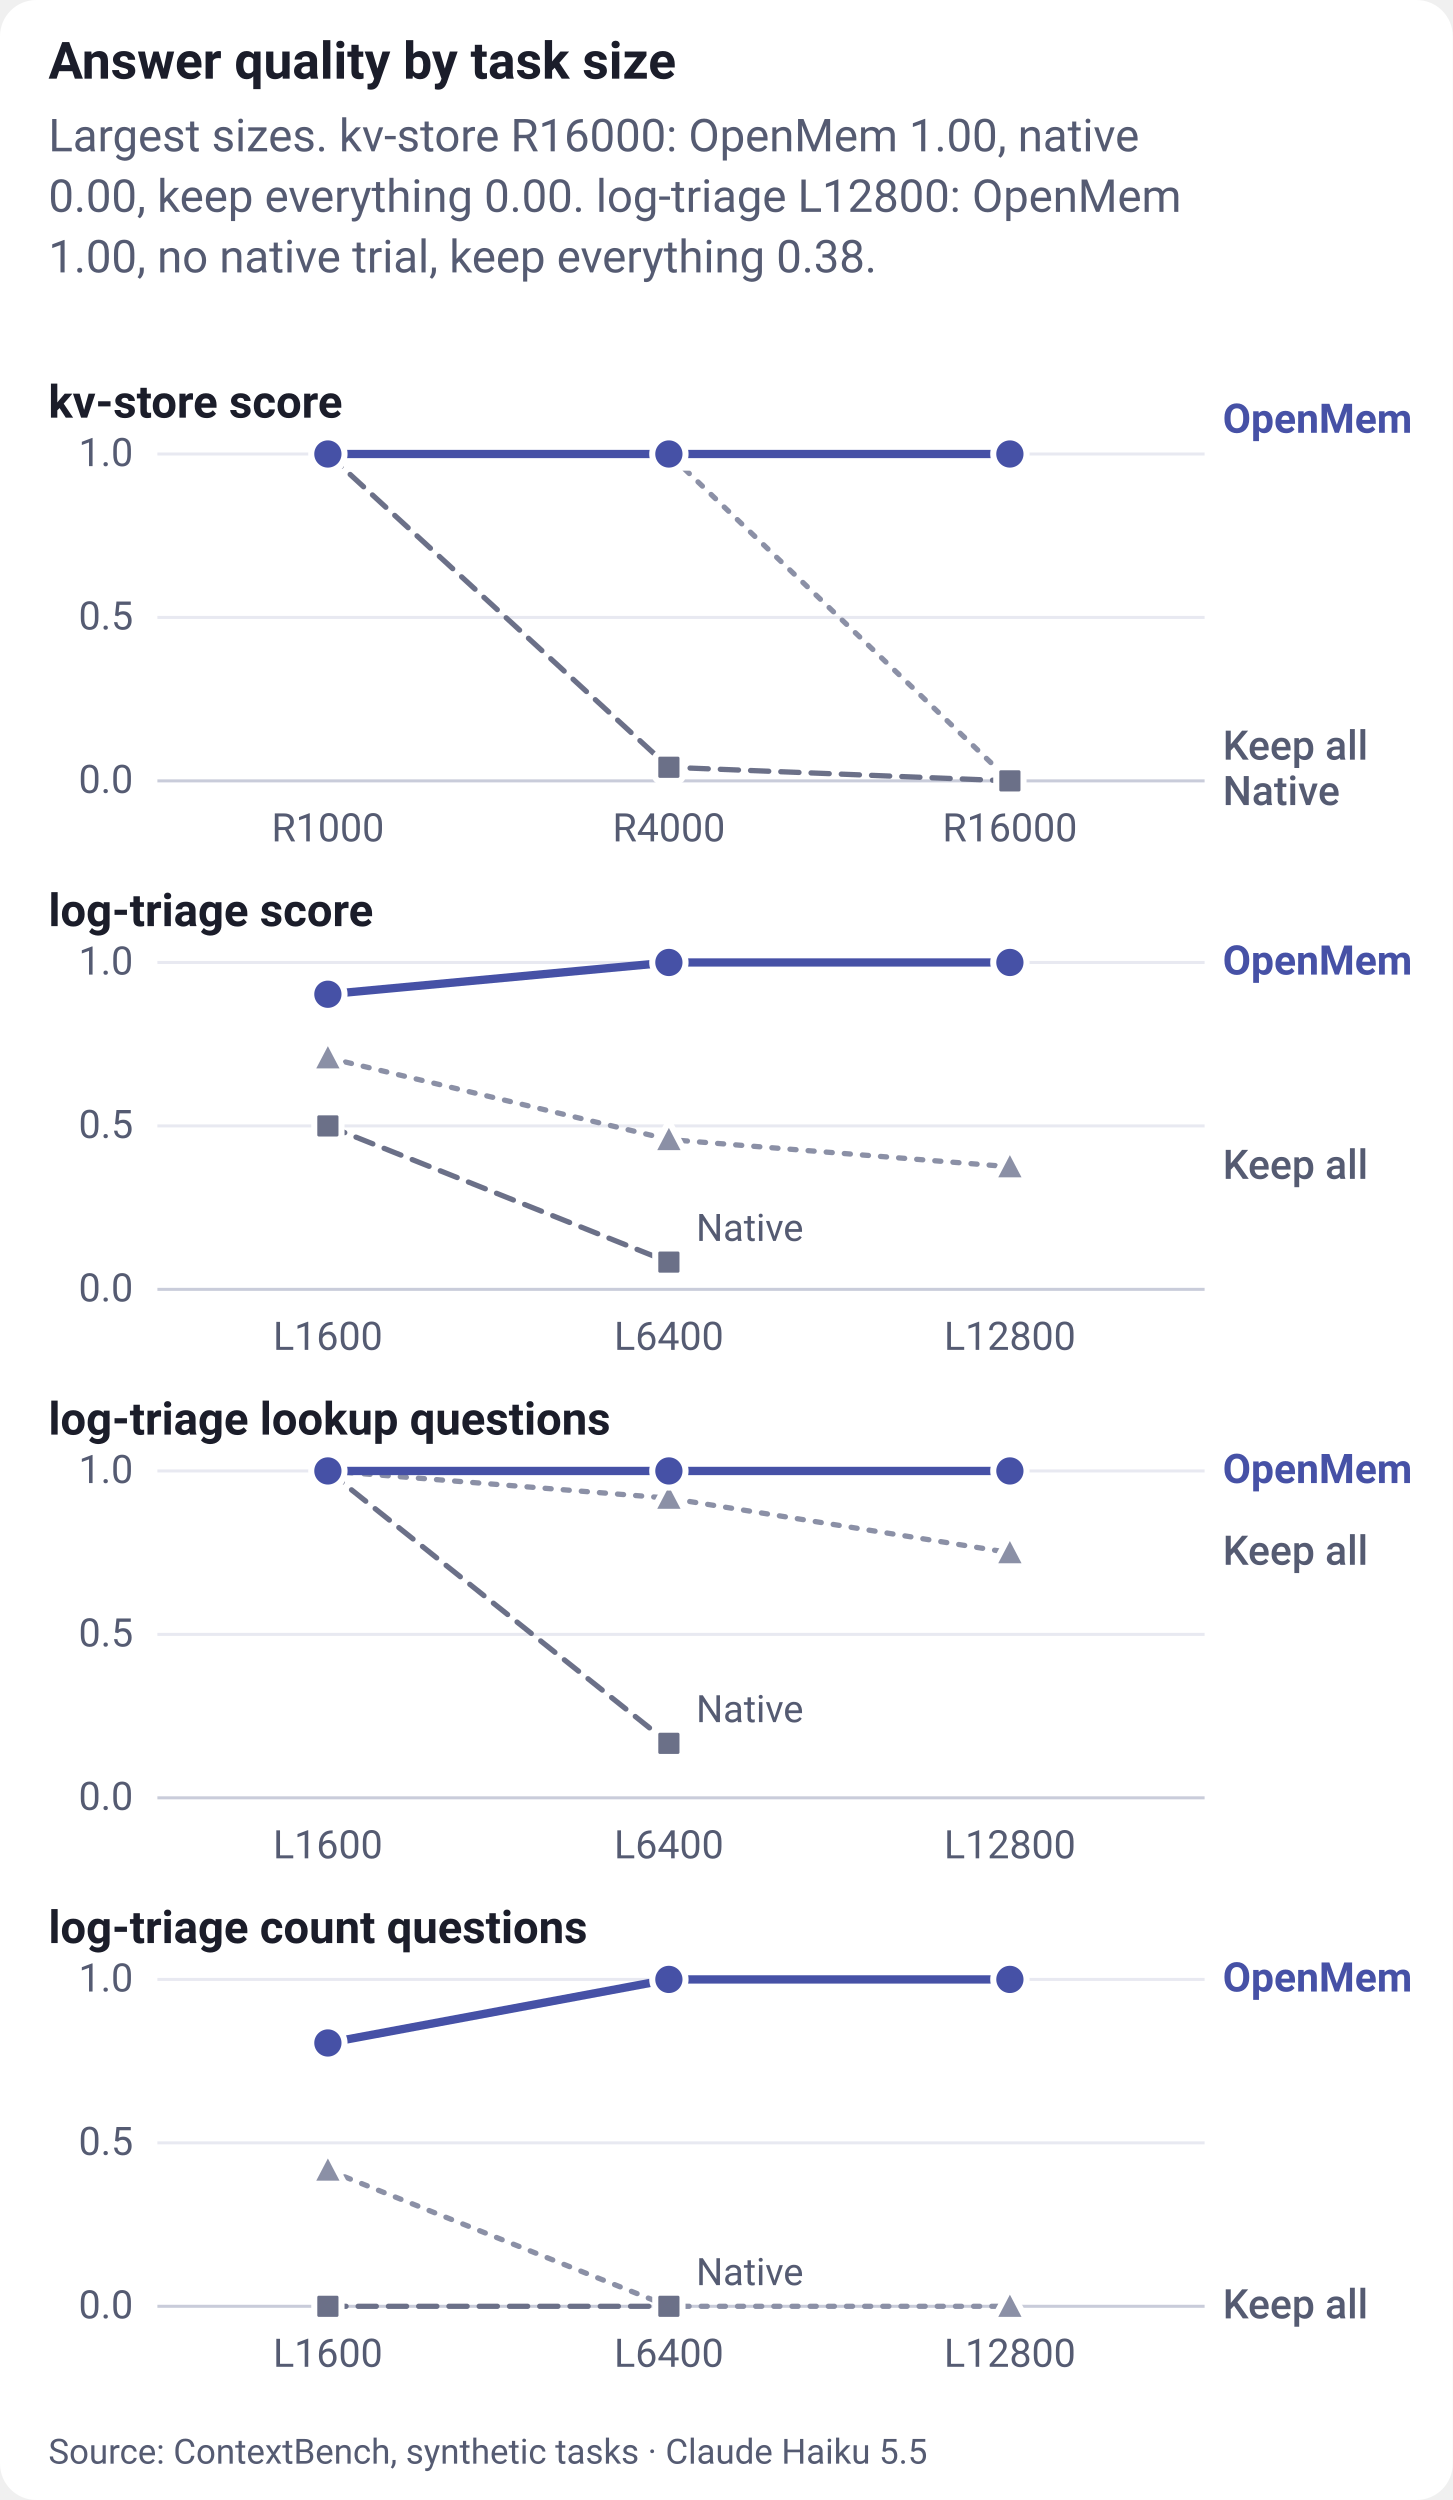
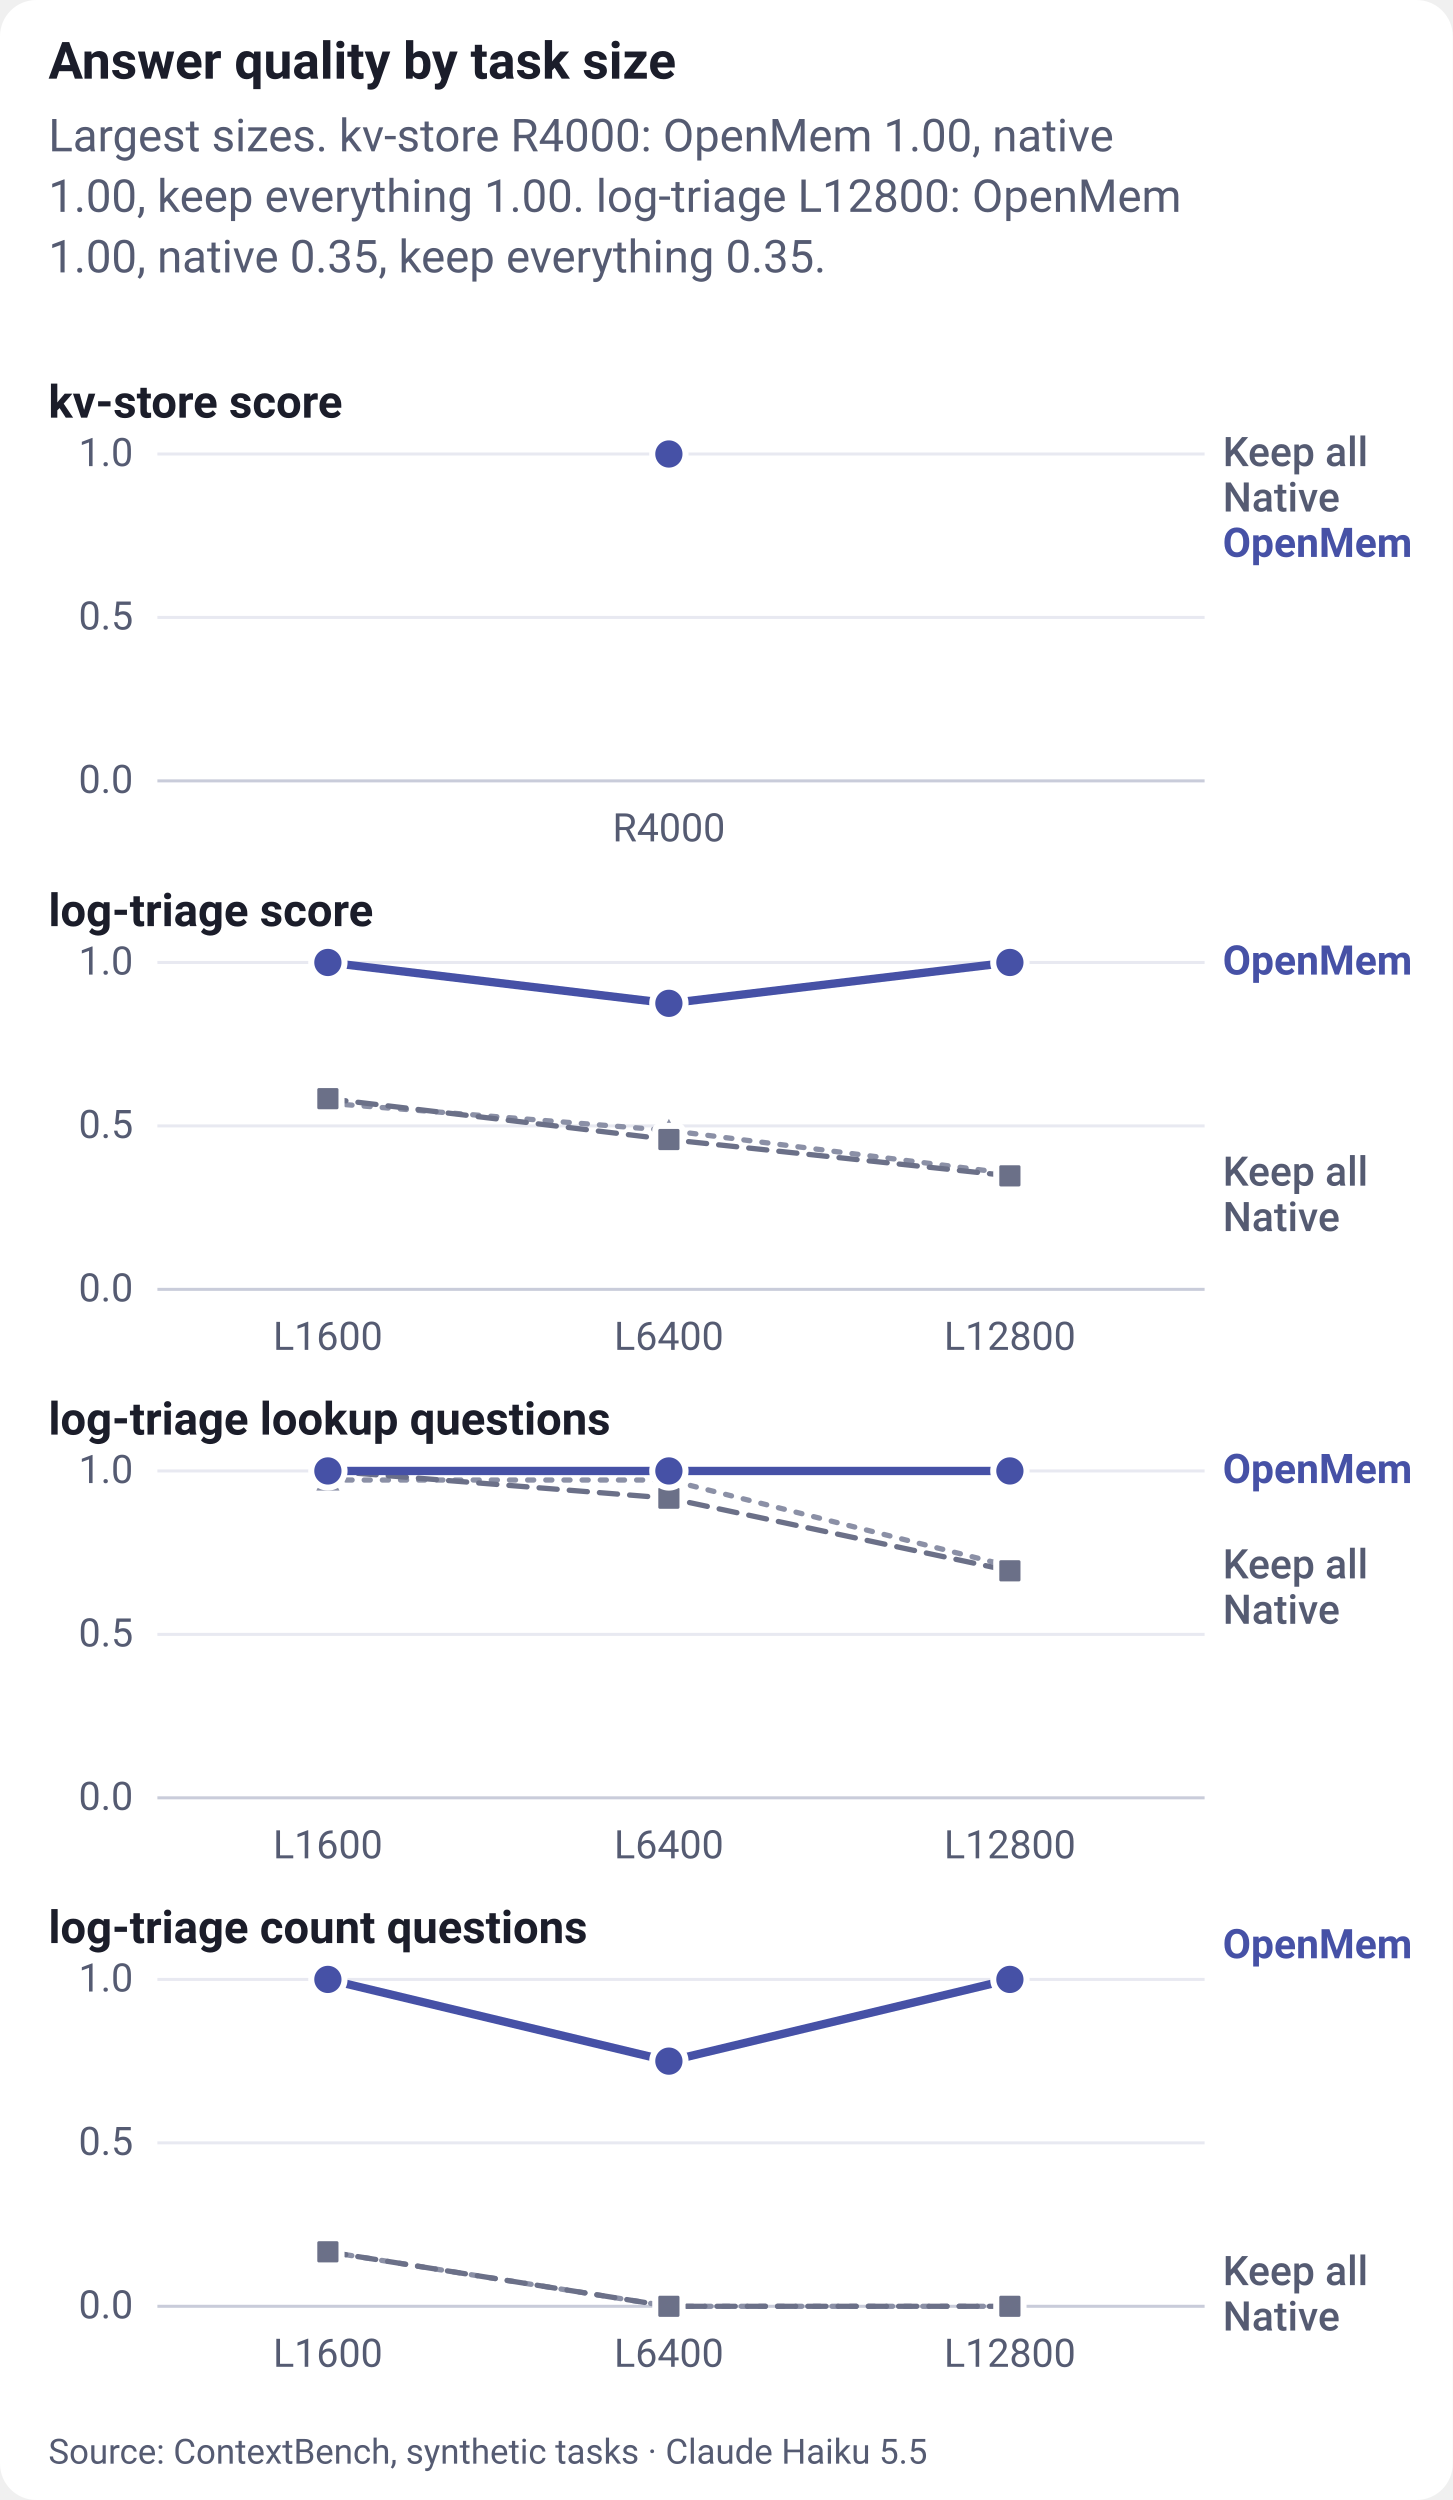
<svg xmlns="http://www.w3.org/2000/svg" viewBox="0 0 480 826" width="480" height="826" role="img" aria-label="Answer quality by task size" font-family="'DM Sans', system-ui, -apple-system, 'Segoe UI', Roboto, sans-serif">
  <rect width="480" height="826" rx="12" fill="#ffffff" />
  <text x="16" y="26" font-size="17" font-weight="700" fill="#1b1d2a">Answer quality by task size</text>
-   <text x="16" y="50" font-size="15" fill="#555b72">Largest sizes. kv-store R16000: OpenMem 1.00, native</text>
-   <text x="16" y="70" font-size="15" fill="#555b72">0.00, keep everything 0.00. log-triage L12800: OpenMem</text>
-   <text x="16" y="90" font-size="15" fill="#555b72">1.00, no native trial, keep everything 0.38.</text>
+   <text x="16" y="50" font-size="15" fill="#555b72">Largest sizes. kv-store R4000: OpenMem 1.00, native</text>
+   <text x="16" y="70" font-size="15" fill="#555b72">1.00, keep everything 1.00. log-triage L12800: OpenMem</text>
+   <text x="16" y="90" font-size="15" fill="#555b72">1.00, native 0.35, keep everything 0.35.</text>
  <text x="16" y="138" font-size="15" font-weight="700" fill="#1b1d2a">kv-store score</text>
  <line x1="52" x2="398" y1="258" y2="258" stroke="#c9ccda" stroke-width="1" />
  <text x="44" y="262" font-size="13" text-anchor="end" fill="#555b72">0.0</text>
  <line x1="52" x2="398" y1="204" y2="204" stroke="#e8e9f1" stroke-width="1" />
  <text x="44" y="208" font-size="13" text-anchor="end" fill="#555b72">0.5</text>
  <line x1="52" x2="398" y1="150" y2="150" stroke="#e8e9f1" stroke-width="1" />
  <text x="44" y="154" font-size="13" text-anchor="end" fill="#555b72">1.0</text>
-   <text x="108.333" y="278" font-size="13" text-anchor="middle" fill="#555b72">R1000</text>
  <text x="221" y="278" font-size="13" text-anchor="middle" fill="#555b72">R4000</text>
-   <text x="333.667" y="278" font-size="13" text-anchor="middle" fill="#555b72">R16000</text>
-   <polyline points="108.333,150 221,150 333.667,258" fill="none" stroke="#8b90a6" stroke-width="1.75" stroke-dasharray="2 4" stroke-linecap="round" stroke-linejoin="round" />
-   <path d="M108.333 144 L113.833 154.5 L102.833 154.5 Z" fill="#8b90a6" stroke="#ffffff" stroke-width="2" />
  <path d="M221 144 L226.5 154.5 L215.5 154.5 Z" fill="#8b90a6" stroke="#ffffff" stroke-width="2" />
-   <path d="M333.667 252 L339.167 262.5 L328.167 262.5 Z" fill="#8b90a6" stroke="#ffffff" stroke-width="2" />
-   <polyline points="108.333,150 221,253.5 333.667,258" fill="none" stroke="#6b7088" stroke-width="1.75" stroke-dasharray="6 4" stroke-linecap="round" stroke-linejoin="round" />
-   <rect x="103.833" y="145.5" width="9" height="9" rx="1.5" fill="#6b7088" stroke="#ffffff" stroke-width="2" />
-   <rect x="216.5" y="249" width="9" height="9" rx="1.5" fill="#6b7088" stroke="#ffffff" stroke-width="2" />
-   <rect x="329.167" y="253.5" width="9" height="9" rx="1.5" fill="#6b7088" stroke="#ffffff" stroke-width="2" />
-   <polyline points="108.333,150 221,150 333.667,150" fill="none" stroke="#4651a6" stroke-width="2.75" stroke-linecap="round" stroke-linejoin="round" />
-   <circle cx="108.333" cy="150" r="5.5" fill="#4651a6" stroke="#ffffff" stroke-width="2" />
+   <rect x="216.5" y="145.5" width="9" height="9" rx="1.5" fill="#6b7088" stroke="#ffffff" stroke-width="2" />
  <circle cx="221" cy="150" r="5.5" fill="#4651a6" stroke="#ffffff" stroke-width="2" />
-   <circle cx="333.667" cy="150" r="5.5" fill="#4651a6" stroke="#ffffff" stroke-width="2" />
-   <text x="404" y="143" font-size="13.5" font-weight="700" fill="#4651a6">OpenMem</text>
-   <text x="404" y="251" font-size="13.5" font-weight="500" fill="#555b72">Keep all</text>
-   <text x="404" y="266" font-size="13.5" font-weight="500" fill="#555b72">Native</text>
+   <text x="404" y="154" font-size="13.5" font-weight="500" fill="#555b72">Keep all</text>
+   <text x="404" y="169" font-size="13.5" font-weight="500" fill="#555b72">Native</text>
+   <text x="404" y="184" font-size="13.5" font-weight="700" fill="#4651a6">OpenMem</text>
  <text x="16" y="306" font-size="15" font-weight="700" fill="#1b1d2a">log-triage score</text>
  <line x1="52" x2="398" y1="426" y2="426" stroke="#c9ccda" stroke-width="1" />
  <text x="44" y="430" font-size="13" text-anchor="end" fill="#555b72">0.0</text>
  <line x1="52" x2="398" y1="372" y2="372" stroke="#e8e9f1" stroke-width="1" />
  <text x="44" y="376" font-size="13" text-anchor="end" fill="#555b72">0.5</text>
  <line x1="52" x2="398" y1="318" y2="318" stroke="#e8e9f1" stroke-width="1" />
  <text x="44" y="322" font-size="13" text-anchor="end" fill="#555b72">1.0</text>
  <text x="108.333" y="446" font-size="13" text-anchor="middle" fill="#555b72">L1600</text>
  <text x="221" y="446" font-size="13" text-anchor="middle" fill="#555b72">L6400</text>
  <text x="333.667" y="446" font-size="13" text-anchor="middle" fill="#555b72">L12800</text>
-   <polyline points="108.333,349.5 221,376.5 333.667,385.5" fill="none" stroke="#8b90a6" stroke-width="1.75" stroke-dasharray="2 4" stroke-linecap="round" stroke-linejoin="round" />
-   <path d="M108.333 343.5 L113.833 354 L102.833 354 Z" fill="#8b90a6" stroke="#ffffff" stroke-width="2" />
-   <path d="M221 370.5 L226.5 381 L215.5 381 Z" fill="#8b90a6" stroke="#ffffff" stroke-width="2" />
-   <path d="M333.667 379.5 L339.167 390 L328.167 390 Z" fill="#8b90a6" stroke="#ffffff" stroke-width="2" />
-   <polyline points="108.333,372 221,417" fill="none" stroke="#6b7088" stroke-width="1.75" stroke-dasharray="6 4" stroke-linecap="round" stroke-linejoin="round" />
-   <rect x="103.833" y="367.5" width="9" height="9" rx="1.5" fill="#6b7088" stroke="#ffffff" stroke-width="2" />
-   <rect x="216.5" y="412.5" width="9" height="9" rx="1.5" fill="#6b7088" stroke="#ffffff" stroke-width="2" />
-   <polyline points="108.333,328.5 221,318 333.667,318" fill="none" stroke="#4651a6" stroke-width="2.75" stroke-linecap="round" stroke-linejoin="round" />
-   <circle cx="108.333" cy="328.5" r="5.5" fill="#4651a6" stroke="#ffffff" stroke-width="2" />
-   <circle cx="221" cy="318" r="5.5" fill="#4651a6" stroke="#ffffff" stroke-width="2" />
+   <polyline points="108.333,364.5 221,373.5 333.667,387.75" fill="none" stroke="#8b90a6" stroke-width="1.75" stroke-dasharray="2 4" stroke-linecap="round" stroke-linejoin="round" />
+   <path d="M108.333 358.5 L113.833 369 L102.833 369 Z" fill="#8b90a6" stroke="#ffffff" stroke-width="2" />
+   <path d="M221 367.5 L226.5 378 L215.5 378 Z" fill="#8b90a6" stroke="#ffffff" stroke-width="2" />
+   <path d="M333.667 381.75 L339.167 392.25 L328.167 392.25 Z" fill="#8b90a6" stroke="#ffffff" stroke-width="2" />
+   <polyline points="108.333,363 221,376.5 333.667,388.5" fill="none" stroke="#6b7088" stroke-width="1.75" stroke-dasharray="6 4" stroke-linecap="round" stroke-linejoin="round" />
+   <rect x="103.833" y="358.5" width="9" height="9" rx="1.5" fill="#6b7088" stroke="#ffffff" stroke-width="2" />
+   <rect x="216.5" y="372" width="9" height="9" rx="1.5" fill="#6b7088" stroke="#ffffff" stroke-width="2" />
+   <rect x="329.167" y="384" width="9" height="9" rx="1.5" fill="#6b7088" stroke="#ffffff" stroke-width="2" />
+   <polyline points="108.333,318 221,331.5 333.667,318" fill="none" stroke="#4651a6" stroke-width="2.75" stroke-linecap="round" stroke-linejoin="round" />
+   <circle cx="108.333" cy="318" r="5.5" fill="#4651a6" stroke="#ffffff" stroke-width="2" />
+   <circle cx="221" cy="331.5" r="5.5" fill="#4651a6" stroke="#ffffff" stroke-width="2" />
  <circle cx="333.667" cy="318" r="5.5" fill="#4651a6" stroke="#ffffff" stroke-width="2" />
  <text x="404" y="322" font-size="13.5" font-weight="700" fill="#4651a6">OpenMem</text>
-   <text x="404" y="389.5" font-size="13.5" font-weight="500" fill="#555b72">Keep all</text>
-   <text x="230" y="410" font-size="12.5" fill="#555b72" stroke="#ffffff" stroke-width="3" paint-order="stroke">Native</text>
+   <text x="404" y="391.75" font-size="13.5" font-weight="500" fill="#555b72">Keep all</text>
+   <text x="404" y="406.75" font-size="13.5" font-weight="500" fill="#555b72">Native</text>
  <text x="16" y="474" font-size="15" font-weight="700" fill="#1b1d2a">log-triage lookup questions</text>
  <line x1="52" x2="398" y1="594" y2="594" stroke="#c9ccda" stroke-width="1" />
  <text x="44" y="598" font-size="13" text-anchor="end" fill="#555b72">0.0</text>
  <line x1="52" x2="398" y1="540" y2="540" stroke="#e8e9f1" stroke-width="1" />
  <text x="44" y="544" font-size="13" text-anchor="end" fill="#555b72">0.5</text>
  <line x1="52" x2="398" y1="486" y2="486" stroke="#e8e9f1" stroke-width="1" />
  <text x="44" y="490" font-size="13" text-anchor="end" fill="#555b72">1.0</text>
  <text x="108.333" y="614" font-size="13" text-anchor="middle" fill="#555b72">L1600</text>
  <text x="221" y="614" font-size="13" text-anchor="middle" fill="#555b72">L6400</text>
  <text x="333.667" y="614" font-size="13" text-anchor="middle" fill="#555b72">L12800</text>
-   <polyline points="108.333,486 221,495 333.667,513" fill="none" stroke="#8b90a6" stroke-width="1.75" stroke-dasharray="2 4" stroke-linecap="round" stroke-linejoin="round" />
-   <path d="M108.333 480 L113.833 490.5 L102.833 490.5 Z" fill="#8b90a6" stroke="#ffffff" stroke-width="2" />
-   <path d="M221 489 L226.5 499.5 L215.5 499.5 Z" fill="#8b90a6" stroke="#ffffff" stroke-width="2" />
-   <path d="M333.667 507 L339.167 517.5 L328.167 517.5 Z" fill="#8b90a6" stroke="#ffffff" stroke-width="2" />
-   <polyline points="108.333,486 221,576" fill="none" stroke="#6b7088" stroke-width="1.75" stroke-dasharray="6 4" stroke-linecap="round" stroke-linejoin="round" />
+   <polyline points="108.333,489 221,489 333.667,517.5" fill="none" stroke="#8b90a6" stroke-width="1.75" stroke-dasharray="2 4" stroke-linecap="round" stroke-linejoin="round" />
+   <path d="M108.333 483 L113.833 493.5 L102.833 493.5 Z" fill="#8b90a6" stroke="#ffffff" stroke-width="2" />
+   <path d="M221 483 L226.5 493.5 L215.5 493.5 Z" fill="#8b90a6" stroke="#ffffff" stroke-width="2" />
+   <path d="M333.667 511.5 L339.167 522 L328.167 522 Z" fill="#8b90a6" stroke="#ffffff" stroke-width="2" />
+   <polyline points="108.333,486 221,495 333.667,519" fill="none" stroke="#6b7088" stroke-width="1.75" stroke-dasharray="6 4" stroke-linecap="round" stroke-linejoin="round" />
  <rect x="103.833" y="481.5" width="9" height="9" rx="1.5" fill="#6b7088" stroke="#ffffff" stroke-width="2" />
-   <rect x="216.5" y="571.5" width="9" height="9" rx="1.5" fill="#6b7088" stroke="#ffffff" stroke-width="2" />
+   <rect x="216.5" y="490.5" width="9" height="9" rx="1.5" fill="#6b7088" stroke="#ffffff" stroke-width="2" />
+   <rect x="329.167" y="514.5" width="9" height="9" rx="1.5" fill="#6b7088" stroke="#ffffff" stroke-width="2" />
  <polyline points="108.333,486 221,486 333.667,486" fill="none" stroke="#4651a6" stroke-width="2.75" stroke-linecap="round" stroke-linejoin="round" />
  <circle cx="108.333" cy="486" r="5.5" fill="#4651a6" stroke="#ffffff" stroke-width="2" />
  <circle cx="221" cy="486" r="5.5" fill="#4651a6" stroke="#ffffff" stroke-width="2" />
  <circle cx="333.667" cy="486" r="5.5" fill="#4651a6" stroke="#ffffff" stroke-width="2" />
  <text x="404" y="490" font-size="13.5" font-weight="700" fill="#4651a6">OpenMem</text>
-   <text x="404" y="517" font-size="13.5" font-weight="500" fill="#555b72">Keep all</text>
-   <text x="230" y="569" font-size="12.5" fill="#555b72" stroke="#ffffff" stroke-width="3" paint-order="stroke">Native</text>
+   <text x="404" y="521.5" font-size="13.5" font-weight="500" fill="#555b72">Keep all</text>
+   <text x="404" y="536.5" font-size="13.5" font-weight="500" fill="#555b72">Native</text>
  <text x="16" y="642" font-size="15" font-weight="700" fill="#1b1d2a">log-triage count questions</text>
  <line x1="52" x2="398" y1="762" y2="762" stroke="#c9ccda" stroke-width="1" />
  <text x="44" y="766" font-size="13" text-anchor="end" fill="#555b72">0.0</text>
  <line x1="52" x2="398" y1="708" y2="708" stroke="#e8e9f1" stroke-width="1" />
  <text x="44" y="712" font-size="13" text-anchor="end" fill="#555b72">0.5</text>
  <line x1="52" x2="398" y1="654" y2="654" stroke="#e8e9f1" stroke-width="1" />
  <text x="44" y="658" font-size="13" text-anchor="end" fill="#555b72">1.0</text>
  <text x="108.333" y="782" font-size="13" text-anchor="middle" fill="#555b72">L1600</text>
  <text x="221" y="782" font-size="13" text-anchor="middle" fill="#555b72">L6400</text>
  <text x="333.667" y="782" font-size="13" text-anchor="middle" fill="#555b72">L12800</text>
-   <polyline points="108.333,717 221,762 333.667,762" fill="none" stroke="#8b90a6" stroke-width="1.75" stroke-dasharray="2 4" stroke-linecap="round" stroke-linejoin="round" />
-   <path d="M108.333 711 L113.833 721.5 L102.833 721.5 Z" fill="#8b90a6" stroke="#ffffff" stroke-width="2" />
+   <polyline points="108.333,744 221,762 333.667,762" fill="none" stroke="#8b90a6" stroke-width="1.75" stroke-dasharray="2 4" stroke-linecap="round" stroke-linejoin="round" />
+   <path d="M108.333 738 L113.833 748.5 L102.833 748.5 Z" fill="#8b90a6" stroke="#ffffff" stroke-width="2" />
  <path d="M221 756 L226.5 766.5 L215.5 766.5 Z" fill="#8b90a6" stroke="#ffffff" stroke-width="2" />
  <path d="M333.667 756 L339.167 766.5 L328.167 766.5 Z" fill="#8b90a6" stroke="#ffffff" stroke-width="2" />
-   <polyline points="108.333,762 221,762" fill="none" stroke="#6b7088" stroke-width="1.75" stroke-dasharray="6 4" stroke-linecap="round" stroke-linejoin="round" />
-   <rect x="103.833" y="757.5" width="9" height="9" rx="1.5" fill="#6b7088" stroke="#ffffff" stroke-width="2" />
+   <polyline points="108.333,744 221,762 333.667,762" fill="none" stroke="#6b7088" stroke-width="1.75" stroke-dasharray="6 4" stroke-linecap="round" stroke-linejoin="round" />
+   <rect x="103.833" y="739.5" width="9" height="9" rx="1.5" fill="#6b7088" stroke="#ffffff" stroke-width="2" />
  <rect x="216.5" y="757.5" width="9" height="9" rx="1.5" fill="#6b7088" stroke="#ffffff" stroke-width="2" />
-   <polyline points="108.333,675 221,654 333.667,654" fill="none" stroke="#4651a6" stroke-width="2.75" stroke-linecap="round" stroke-linejoin="round" />
-   <circle cx="108.333" cy="675" r="5.5" fill="#4651a6" stroke="#ffffff" stroke-width="2" />
-   <circle cx="221" cy="654" r="5.5" fill="#4651a6" stroke="#ffffff" stroke-width="2" />
+   <rect x="329.167" y="757.5" width="9" height="9" rx="1.5" fill="#6b7088" stroke="#ffffff" stroke-width="2" />
+   <polyline points="108.333,654 221,681 333.667,654" fill="none" stroke="#4651a6" stroke-width="2.75" stroke-linecap="round" stroke-linejoin="round" />
+   <circle cx="108.333" cy="654" r="5.5" fill="#4651a6" stroke="#ffffff" stroke-width="2" />
+   <circle cx="221" cy="681" r="5.5" fill="#4651a6" stroke="#ffffff" stroke-width="2" />
  <circle cx="333.667" cy="654" r="5.5" fill="#4651a6" stroke="#ffffff" stroke-width="2" />
-   <text x="404" y="658" font-size="13.5" font-weight="700" fill="#4651a6">OpenMem</text>
-   <text x="404" y="766" font-size="13.5" font-weight="500" fill="#555b72">Keep all</text>
-   <text x="230" y="755" font-size="12.5" fill="#555b72" stroke="#ffffff" stroke-width="3" paint-order="stroke">Native</text>
+   <text x="404" y="647" font-size="13.5" font-weight="700" fill="#4651a6">OpenMem</text>
+   <text x="404" y="755" font-size="13.5" font-weight="500" fill="#555b72">Keep all</text>
+   <text x="404" y="770" font-size="13.5" font-weight="500" fill="#555b72">Native</text>
  <text x="16" y="814" font-size="11.5" fill="#555b72">Source: ContextBench, synthetic tasks · Claude Haiku 5.5</text>
</svg>
